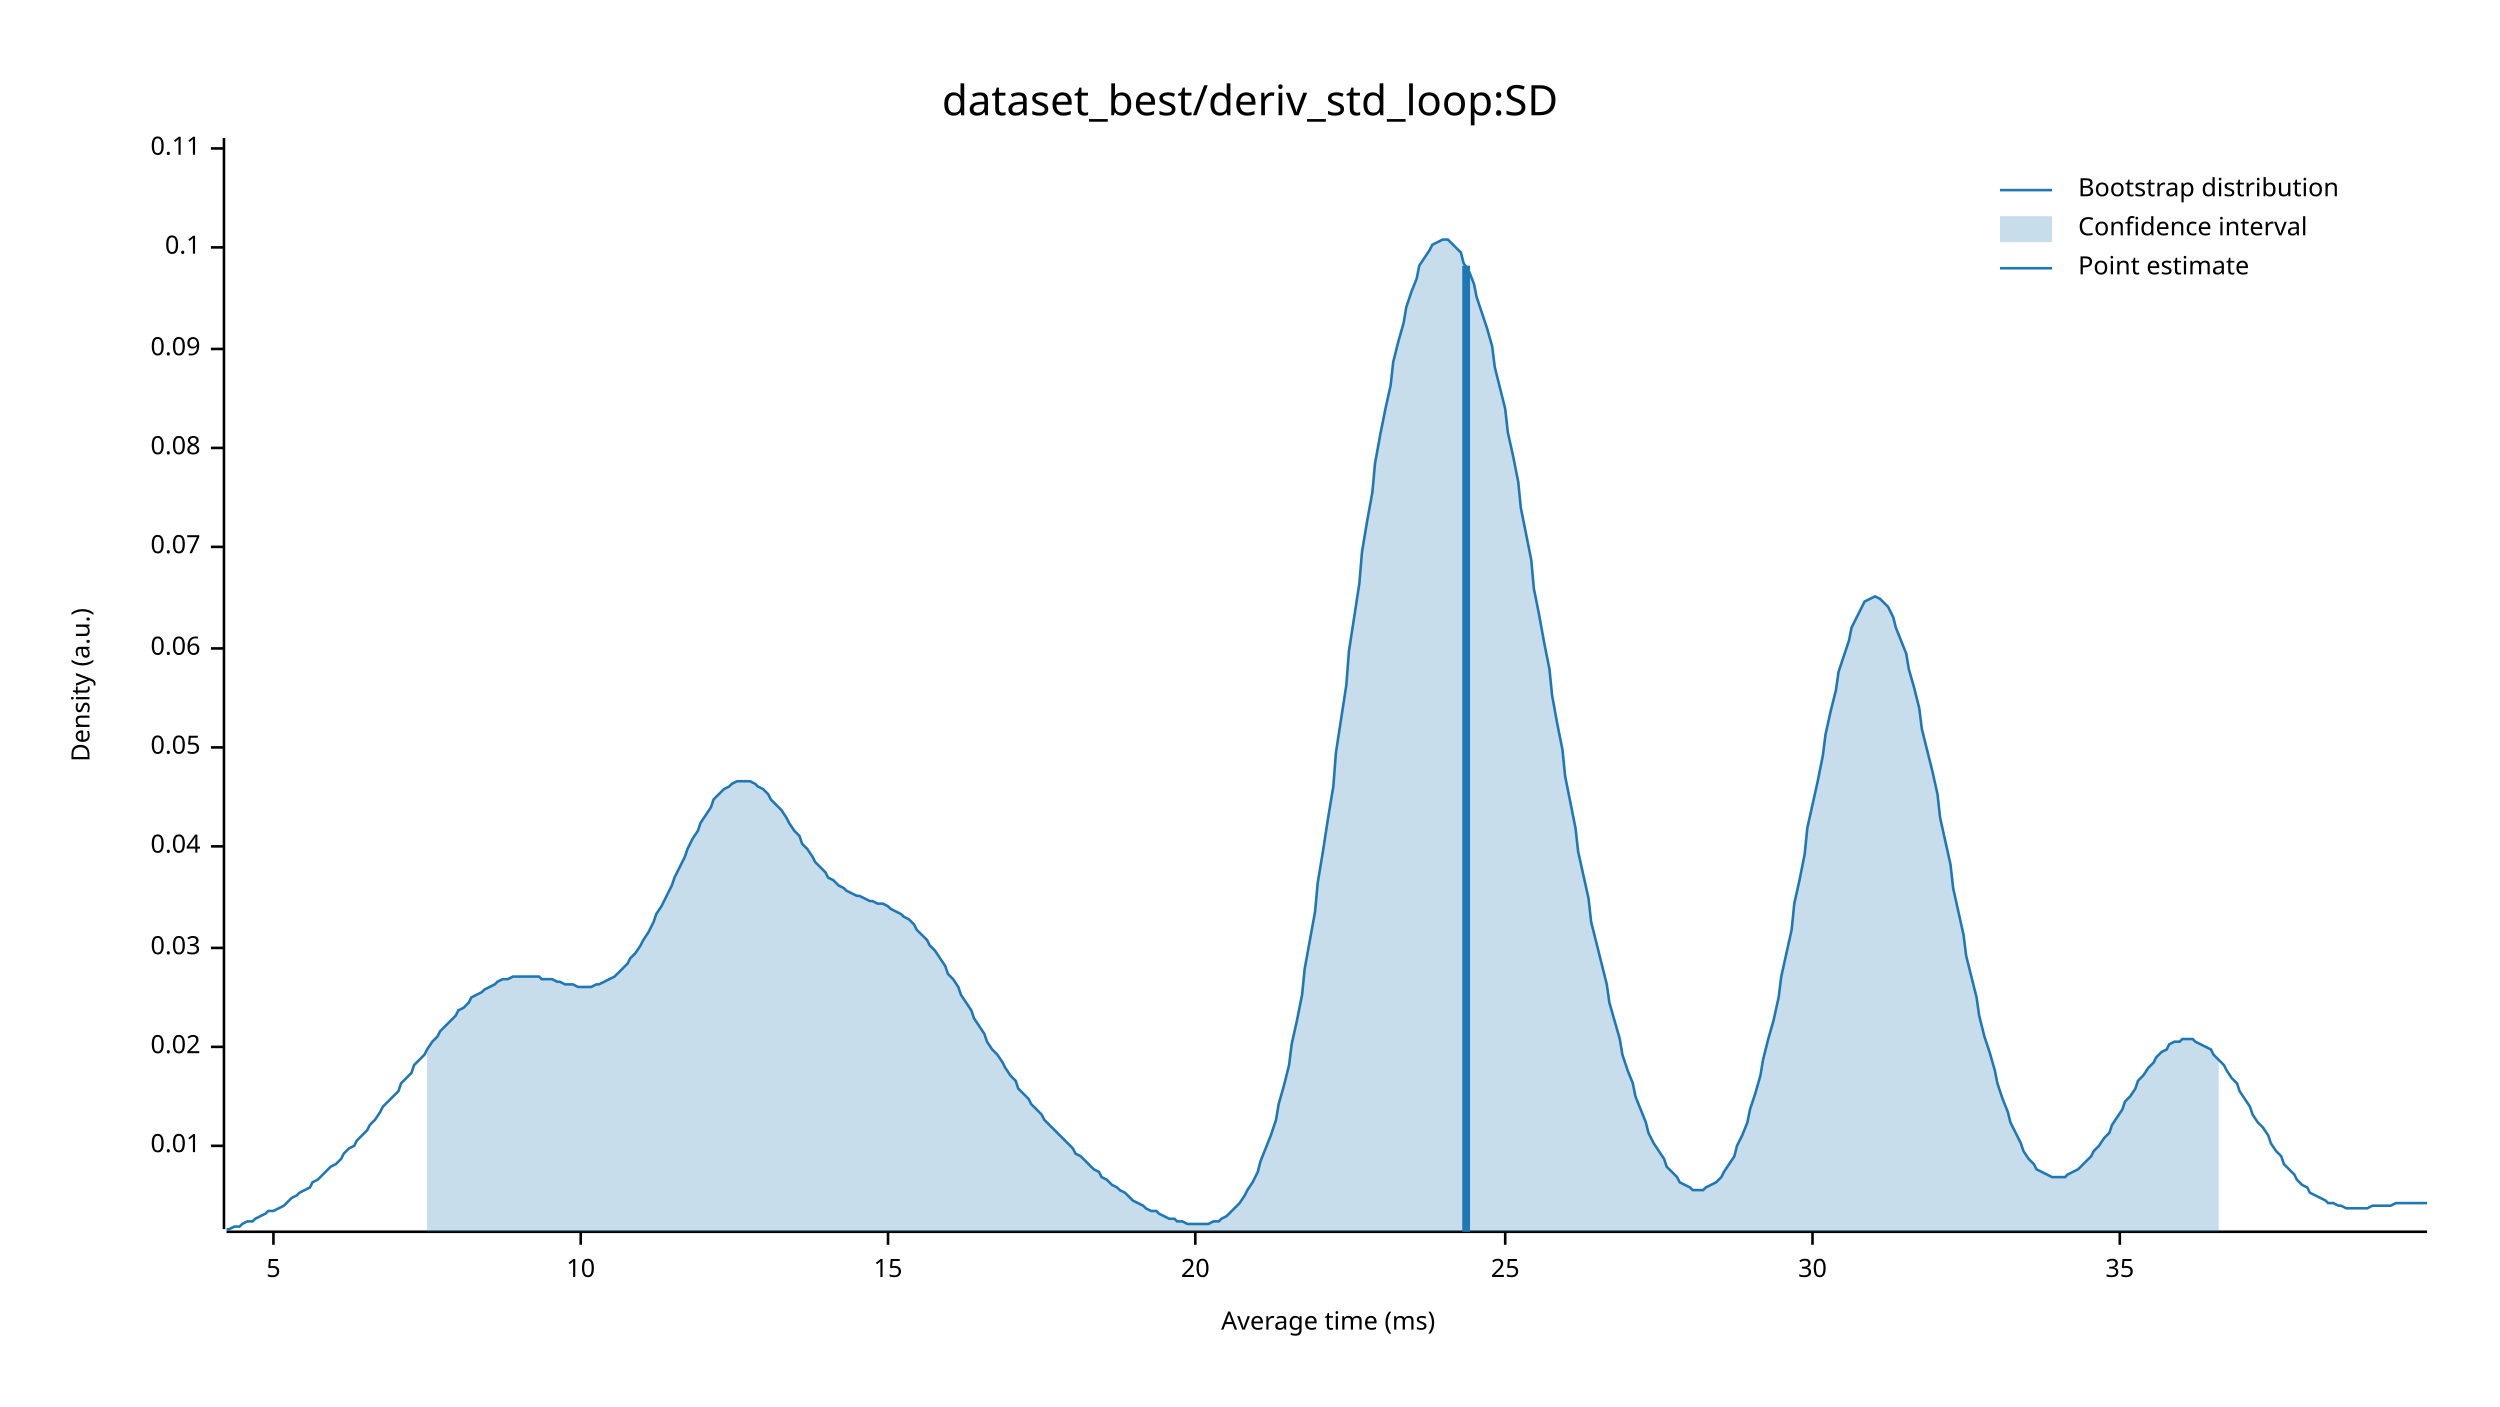
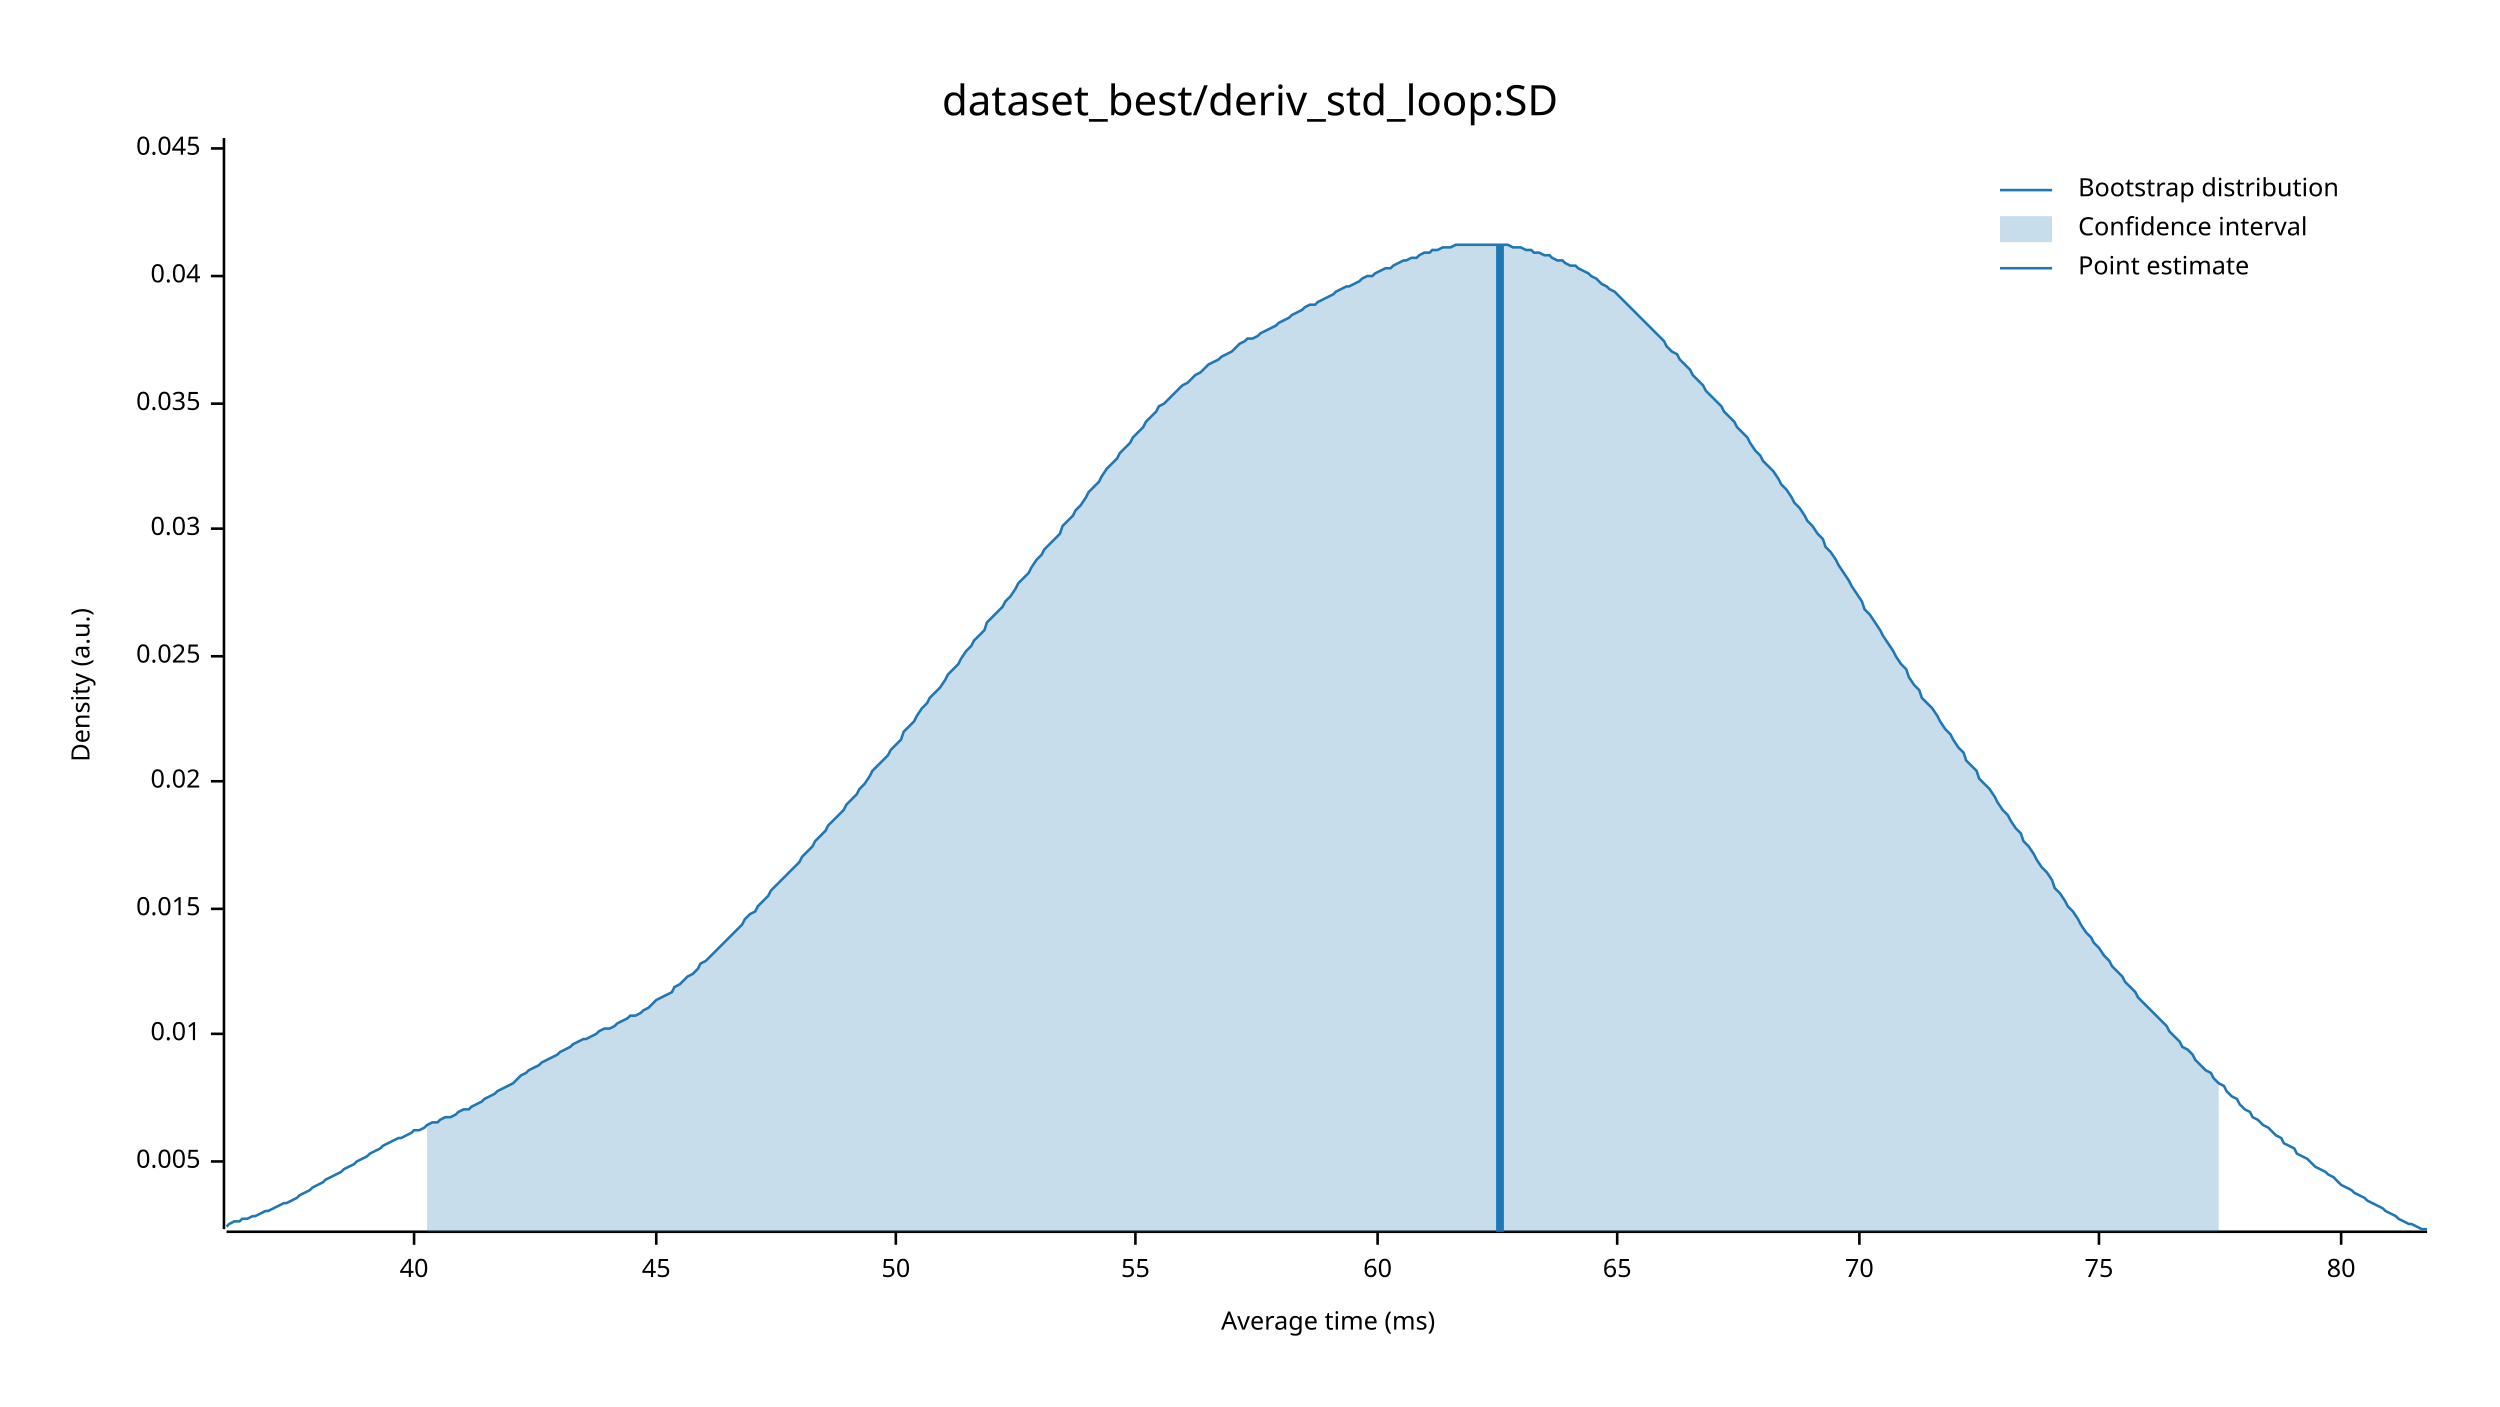
<svg xmlns="http://www.w3.org/2000/svg" width="960" height="540" viewBox="0 0 960 540">
  <text x="480" y="32" dy="0.76em" text-anchor="middle" font-family="sans-serif" font-size="16.129" opacity="1" fill="#000000">
dataset_best/deriv_std_loop:SD
</text>
  <text x="27" y="263" dy="0.76em" text-anchor="middle" font-family="sans-serif" font-size="9.677" opacity="1" fill="#000000" transform="rotate(270, 27, 263)">
Density (a.u.)
</text>
  <text x="510" y="513" dy="-0.5ex" text-anchor="middle" font-family="sans-serif" font-size="9.677" opacity="1" fill="#000000">
Average time (ms)
</text>
  <polyline fill="none" opacity="1" stroke="#000000" stroke-width="1" points="86,53 86,472 " />
-   <text x="77" y="440" dy="0.5ex" text-anchor="end" font-family="sans-serif" font-size="9.677" opacity="1" fill="#000000">
+   <text x="77" y="446" dy="0.5ex" text-anchor="end" font-family="sans-serif" font-size="9.677" opacity="1" fill="#000000">
+ 0.005
+ </text>
+   <polyline fill="none" opacity="1" stroke="#000000" stroke-width="1" points="81,446 86,446 " />
+   <text x="77" y="397" dy="0.5ex" text-anchor="end" font-family="sans-serif" font-size="9.677" opacity="1" fill="#000000">
0.01
</text>
-   <polyline fill="none" opacity="1" stroke="#000000" stroke-width="1" points="81,440 86,440 " />
-   <text x="77" y="402" dy="0.5ex" text-anchor="end" font-family="sans-serif" font-size="9.677" opacity="1" fill="#000000">
+   <polyline fill="none" opacity="1" stroke="#000000" stroke-width="1" points="81,397 86,397 " />
+   <text x="77" y="349" dy="0.5ex" text-anchor="end" font-family="sans-serif" font-size="9.677" opacity="1" fill="#000000">
+ 0.015
+ </text>
+   <polyline fill="none" opacity="1" stroke="#000000" stroke-width="1" points="81,349 86,349 " />
+   <text x="77" y="300" dy="0.5ex" text-anchor="end" font-family="sans-serif" font-size="9.677" opacity="1" fill="#000000">
0.02
</text>
-   <polyline fill="none" opacity="1" stroke="#000000" stroke-width="1" points="81,402 86,402 " />
-   <text x="77" y="364" dy="0.5ex" text-anchor="end" font-family="sans-serif" font-size="9.677" opacity="1" fill="#000000">
+   <polyline fill="none" opacity="1" stroke="#000000" stroke-width="1" points="81,300 86,300 " />
+   <text x="77" y="252" dy="0.5ex" text-anchor="end" font-family="sans-serif" font-size="9.677" opacity="1" fill="#000000">
+ 0.025
+ </text>
+   <polyline fill="none" opacity="1" stroke="#000000" stroke-width="1" points="81,252 86,252 " />
+   <text x="77" y="203" dy="0.5ex" text-anchor="end" font-family="sans-serif" font-size="9.677" opacity="1" fill="#000000">
0.03
</text>
-   <polyline fill="none" opacity="1" stroke="#000000" stroke-width="1" points="81,364 86,364 " />
-   <text x="77" y="325" dy="0.5ex" text-anchor="end" font-family="sans-serif" font-size="9.677" opacity="1" fill="#000000">
+   <polyline fill="none" opacity="1" stroke="#000000" stroke-width="1" points="81,203 86,203 " />
+   <text x="77" y="155" dy="0.5ex" text-anchor="end" font-family="sans-serif" font-size="9.677" opacity="1" fill="#000000">
+ 0.035
+ </text>
+   <polyline fill="none" opacity="1" stroke="#000000" stroke-width="1" points="81,155 86,155 " />
+   <text x="77" y="106" dy="0.5ex" text-anchor="end" font-family="sans-serif" font-size="9.677" opacity="1" fill="#000000">
0.04
</text>
-   <polyline fill="none" opacity="1" stroke="#000000" stroke-width="1" points="81,325 86,325 " />
-   <text x="77" y="287" dy="0.5ex" text-anchor="end" font-family="sans-serif" font-size="9.677" opacity="1" fill="#000000">
- 0.05
- </text>
-   <polyline fill="none" opacity="1" stroke="#000000" stroke-width="1" points="81,287 86,287 " />
-   <text x="77" y="249" dy="0.5ex" text-anchor="end" font-family="sans-serif" font-size="9.677" opacity="1" fill="#000000">
- 0.06
- </text>
-   <polyline fill="none" opacity="1" stroke="#000000" stroke-width="1" points="81,249 86,249 " />
-   <text x="77" y="210" dy="0.5ex" text-anchor="end" font-family="sans-serif" font-size="9.677" opacity="1" fill="#000000">
- 0.07
- </text>
-   <polyline fill="none" opacity="1" stroke="#000000" stroke-width="1" points="81,210 86,210 " />
-   <text x="77" y="172" dy="0.5ex" text-anchor="end" font-family="sans-serif" font-size="9.677" opacity="1" fill="#000000">
- 0.08
- </text>
-   <polyline fill="none" opacity="1" stroke="#000000" stroke-width="1" points="81,172 86,172 " />
-   <text x="77" y="134" dy="0.5ex" text-anchor="end" font-family="sans-serif" font-size="9.677" opacity="1" fill="#000000">
- 0.09
- </text>
-   <polyline fill="none" opacity="1" stroke="#000000" stroke-width="1" points="81,134 86,134 " />
-   <text x="77" y="95" dy="0.5ex" text-anchor="end" font-family="sans-serif" font-size="9.677" opacity="1" fill="#000000">
- 0.1
- </text>
-   <polyline fill="none" opacity="1" stroke="#000000" stroke-width="1" points="81,95 86,95 " />
+   <polyline fill="none" opacity="1" stroke="#000000" stroke-width="1" points="81,106 86,106 " />
  <text x="77" y="57" dy="0.5ex" text-anchor="end" font-family="sans-serif" font-size="9.677" opacity="1" fill="#000000">
- 0.11
+ 0.045
</text>
  <polyline fill="none" opacity="1" stroke="#000000" stroke-width="1" points="81,57 86,57 " />
  <polyline fill="none" opacity="1" stroke="#000000" stroke-width="1" points="87,473 932,473 " />
-   <text x="105" y="483" dy="0.76em" text-anchor="middle" font-family="sans-serif" font-size="9.677" opacity="1" fill="#000000">
- 5
+   <text x="159" y="483" dy="0.76em" text-anchor="middle" font-family="sans-serif" font-size="9.677" opacity="1" fill="#000000">
+ 40
</text>
-   <polyline fill="none" opacity="1" stroke="#000000" stroke-width="1" points="105,473 105,478 " />
-   <text x="223" y="483" dy="0.76em" text-anchor="middle" font-family="sans-serif" font-size="9.677" opacity="1" fill="#000000">
- 10
+   <polyline fill="none" opacity="1" stroke="#000000" stroke-width="1" points="159,473 159,478 " />
+   <text x="252" y="483" dy="0.76em" text-anchor="middle" font-family="sans-serif" font-size="9.677" opacity="1" fill="#000000">
+ 45
</text>
-   <polyline fill="none" opacity="1" stroke="#000000" stroke-width="1" points="223,473 223,478 " />
-   <text x="341" y="483" dy="0.76em" text-anchor="middle" font-family="sans-serif" font-size="9.677" opacity="1" fill="#000000">
- 15
+   <polyline fill="none" opacity="1" stroke="#000000" stroke-width="1" points="252,473 252,478 " />
+   <text x="344" y="483" dy="0.76em" text-anchor="middle" font-family="sans-serif" font-size="9.677" opacity="1" fill="#000000">
+ 50
</text>
-   <polyline fill="none" opacity="1" stroke="#000000" stroke-width="1" points="341,473 341,478 " />
-   <text x="459" y="483" dy="0.76em" text-anchor="middle" font-family="sans-serif" font-size="9.677" opacity="1" fill="#000000">
- 20
+   <polyline fill="none" opacity="1" stroke="#000000" stroke-width="1" points="344,473 344,478 " />
+   <text x="436" y="483" dy="0.76em" text-anchor="middle" font-family="sans-serif" font-size="9.677" opacity="1" fill="#000000">
+ 55
</text>
-   <polyline fill="none" opacity="1" stroke="#000000" stroke-width="1" points="459,473 459,478 " />
-   <text x="578" y="483" dy="0.76em" text-anchor="middle" font-family="sans-serif" font-size="9.677" opacity="1" fill="#000000">
- 25
+   <polyline fill="none" opacity="1" stroke="#000000" stroke-width="1" points="436,473 436,478 " />
+   <text x="529" y="483" dy="0.76em" text-anchor="middle" font-family="sans-serif" font-size="9.677" opacity="1" fill="#000000">
+ 60
</text>
-   <polyline fill="none" opacity="1" stroke="#000000" stroke-width="1" points="578,473 578,478 " />
-   <text x="696" y="483" dy="0.76em" text-anchor="middle" font-family="sans-serif" font-size="9.677" opacity="1" fill="#000000">
- 30
+   <polyline fill="none" opacity="1" stroke="#000000" stroke-width="1" points="529,473 529,478 " />
+   <text x="621" y="483" dy="0.76em" text-anchor="middle" font-family="sans-serif" font-size="9.677" opacity="1" fill="#000000">
+ 65
</text>
-   <polyline fill="none" opacity="1" stroke="#000000" stroke-width="1" points="696,473 696,478 " />
-   <text x="814" y="483" dy="0.76em" text-anchor="middle" font-family="sans-serif" font-size="9.677" opacity="1" fill="#000000">
- 35
+   <polyline fill="none" opacity="1" stroke="#000000" stroke-width="1" points="621,473 621,478 " />
+   <text x="714" y="483" dy="0.76em" text-anchor="middle" font-family="sans-serif" font-size="9.677" opacity="1" fill="#000000">
+ 70
</text>
-   <polyline fill="none" opacity="1" stroke="#000000" stroke-width="1" points="814,473 814,478 " />
-   <polyline fill="none" opacity="1" stroke="#1F78B4" stroke-width="1" points="87,472 88,472 90,471 92,471 93,470 95,469 97,469 98,468 100,467 102,466 103,465 105,465 107,464 109,463 110,462 112,460 114,459 115,458 117,457 119,456 120,454 122,453 124,451 125,450 127,448 129,447 131,445 132,443 134,441 136,440 137,438 139,436 141,434 142,432 144,430 146,427 147,425 149,423 151,421 153,419 154,416 156,414 158,412 159,409 161,407 163,405 164,403 166,400 168,398 169,396 171,394 173,392 175,390 176,388 178,387 180,385 181,383 183,382 185,381 186,380 188,379 190,378 191,377 193,376 195,376 197,375 198,375 200,375 202,375 203,375 205,375 207,375 208,376 210,376 212,376 214,377 215,377 217,378 219,378 220,378 222,379 224,379 225,379 227,379 229,378 230,378 232,377 234,376 236,375 237,374 239,372 241,370 242,368 244,366 246,363 247,361 249,358 251,354 252,351 254,348 256,344 258,340 259,337 261,333 263,329 264,326 266,322 268,319 269,316 271,313 273,310 274,307 276,305 278,303 280,302 281,301 283,300 285,300 286,300 288,300 290,301 291,302 293,303 295,305 296,307 298,309 300,311 302,314 303,316 305,319 307,321 308,324 310,326 312,329 313,331 315,333 317,335 318,337 320,338 322,340 324,341 325,342 327,343 329,344 330,344 332,345 334,346 335,346 337,347 339,347 341,348 342,349 344,350 346,351 347,352 349,353 351,355 352,357 354,359 356,361 357,363 359,365 361,368 363,371 364,374 366,376 368,379 369,382 371,385 373,388 374,391 376,394 378,397 379,400 381,403 383,405 385,408 386,410 388,413 390,415 391,418 393,420 395,422 396,424 398,426 400,428 401,430 403,432 405,434 407,436 408,437 410,439 412,441 413,443 415,444 417,446 418,447 420,449 422,450 423,452 425,453 427,455 429,456 430,457 432,458 434,460 435,461 437,462 439,463 440,464 442,465 444,465 445,466 447,467 449,468 451,468 452,469 454,469 456,470 457,470 459,470 461,470 462,470 464,470 466,469 468,469 469,468 471,467 473,465 474,464 476,462 478,459 479,457 481,454 483,450 484,446 486,441 488,436 490,430 491,424 493,417 495,409 496,401 498,392 500,382 501,372 503,361 505,350 506,339 508,327 510,314 512,302 513,289 515,276 517,263 518,250 520,237 522,224 523,212 525,200 527,189 528,178 530,167 532,157 534,148 535,139 537,131 539,124 540,118 542,112 544,107 545,102 547,99 549,96 550,94 552,93 554,92 556,92 557,93 559,95 561,97 562,101 564,104 566,109 567,114 569,120 571,126 573,133 574,141 576,149 578,157 579,166 581,175 583,185 584,195 586,205 588,215 589,226 591,236 593,247 595,257 596,267 598,278 600,288 601,298 603,308 605,318 606,327 608,336 610,345 611,354 613,362 615,370 617,378 618,385 620,392 622,399 623,405 625,411 627,416 628,421 630,426 632,431 633,435 635,439 637,442 639,445 640,448 642,450 644,452 645,454 647,455 649,456 650,457 652,457 654,457 655,456 657,455 659,454 661,452 662,450 664,447 666,444 667,440 669,436 671,431 672,426 674,420 676,413 677,407 679,399 681,392 683,383 684,375 686,366 688,357 689,347 691,338 693,328 694,318 696,309 698,300 700,290 701,282 703,273 705,265 706,258 708,252 710,246 711,241 713,237 715,233 716,231 718,230 720,229 722,230 723,231 725,233 727,237 728,241 730,246 732,251 733,257 735,264 737,272 738,280 740,288 742,296 744,305 745,314 747,323 749,332 750,341 752,350 754,359 755,367 757,375 759,383 760,390 762,398 764,404 766,411 767,416 769,422 771,427 772,431 774,435 776,439 777,442 779,445 781,447 782,449 784,450 786,451 788,452 789,452 791,452 793,452 794,451 796,450 798,449 799,448 801,446 803,444 804,442 806,440 808,437 810,435 811,432 813,429 815,426 816,423 818,421 820,418 821,415 823,413 825,410 827,408 828,406 830,404 832,403 833,401 835,400 837,400 838,399 840,399 842,399 843,400 845,401 847,402 849,403 850,405 852,407 854,409 855,411 857,414 859,416 860,419 862,422 864,425 865,428 867,431 869,433 871,436 872,439 874,442 876,444 877,447 879,449 881,451 882,453 884,455 886,456 887,458 889,459 891,460 893,461 894,462 896,462 898,463 899,463 901,464 903,464 904,464 906,464 908,464 909,464 911,463 913,463 915,463 916,463 918,463 920,462 921,462 923,462 925,462 926,462 928,462 930,462 932,462 " />
-   <polygon opacity="0.25" fill="#1F78B4" points="164,403 166,400 168,398 169,396 171,394 173,392 175,390 176,388 178,387 180,385 181,383 183,382 185,381 186,380 188,379 190,378 191,377 193,376 195,376 197,375 198,375 200,375 202,375 203,375 205,375 207,375 208,376 210,376 212,376 214,377 215,377 217,378 219,378 220,378 222,379 224,379 225,379 227,379 229,378 230,378 232,377 234,376 236,375 237,374 239,372 241,370 242,368 244,366 246,363 247,361 249,358 251,354 252,351 254,348 256,344 258,340 259,337 261,333 263,329 264,326 266,322 268,319 269,316 271,313 273,310 274,307 276,305 278,303 280,302 281,301 283,300 285,300 286,300 288,300 290,301 291,302 293,303 295,305 296,307 298,309 300,311 302,314 303,316 305,319 307,321 308,324 310,326 312,329 313,331 315,333 317,335 318,337 320,338 322,340 324,341 325,342 327,343 329,344 330,344 332,345 334,346 335,346 337,347 339,347 341,348 342,349 344,350 346,351 347,352 349,353 351,355 352,357 354,359 356,361 357,363 359,365 361,368 363,371 364,374 366,376 368,379 369,382 371,385 373,388 374,391 376,394 378,397 379,400 381,403 383,405 385,408 386,410 388,413 390,415 391,418 393,420 395,422 396,424 398,426 400,428 401,430 403,432 405,434 407,436 408,437 410,439 412,441 413,443 415,444 417,446 418,447 420,449 422,450 423,452 425,453 427,455 429,456 430,457 432,458 434,460 435,461 437,462 439,463 440,464 442,465 444,465 445,466 447,467 449,468 451,468 452,469 454,469 456,470 457,470 459,470 461,470 462,470 464,470 466,469 468,469 469,468 471,467 473,465 474,464 476,462 478,459 479,457 481,454 483,450 484,446 486,441 488,436 490,430 491,424 493,417 495,409 496,401 498,392 500,382 501,372 503,361 505,350 506,339 508,327 510,314 512,302 513,289 515,276 517,263 518,250 520,237 522,224 523,212 525,200 527,189 528,178 530,167 532,157 534,148 535,139 537,131 539,124 540,118 542,112 544,107 545,102 547,99 549,96 550,94 552,93 554,92 556,92 557,93 559,95 561,97 562,101 564,104 566,109 567,114 569,120 571,126 573,133 574,141 576,149 578,157 579,166 581,175 583,185 584,195 586,205 588,215 589,226 591,236 593,247 595,257 596,267 598,278 600,288 601,298 603,308 605,318 606,327 608,336 610,345 611,354 613,362 615,370 617,378 618,385 620,392 622,399 623,405 625,411 627,416 628,421 630,426 632,431 633,435 635,439 637,442 639,445 640,448 642,450 644,452 645,454 647,455 649,456 650,457 652,457 654,457 655,456 657,455 659,454 661,452 662,450 664,447 666,444 667,440 669,436 671,431 672,426 674,420 676,413 677,407 679,399 681,392 683,383 684,375 686,366 688,357 689,347 691,338 693,328 694,318 696,309 698,300 700,290 701,282 703,273 705,265 706,258 708,252 710,246 711,241 713,237 715,233 716,231 718,230 720,229 722,230 723,231 725,233 727,237 728,241 730,246 732,251 733,257 735,264 737,272 738,280 740,288 742,296 744,305 745,314 747,323 749,332 750,341 752,350 754,359 755,367 757,375 759,383 760,390 762,398 764,404 766,411 767,416 769,422 771,427 772,431 774,435 776,439 777,442 779,445 781,447 782,449 784,450 786,451 788,452 789,452 791,452 793,452 794,451 796,450 798,449 799,448 801,446 803,444 804,442 806,440 808,437 810,435 811,432 813,429 815,426 816,423 818,421 820,418 821,415 823,413 825,410 827,408 828,406 830,404 832,403 833,401 835,400 837,400 838,399 840,399 842,399 843,400 845,401 847,402 849,403 850,405 852,407 852,473 164,473 " />
-   <polyline fill="none" opacity="1" stroke="#1F78B4" stroke-width="3" points="563,473 563,102 " />
+   <polyline fill="none" opacity="1" stroke="#000000" stroke-width="1" points="714,473 714,478 " />
+   <text x="806" y="483" dy="0.76em" text-anchor="middle" font-family="sans-serif" font-size="9.677" opacity="1" fill="#000000">
+ 75
+ </text>
+   <polyline fill="none" opacity="1" stroke="#000000" stroke-width="1" points="806,473 806,478 " />
+   <text x="899" y="483" dy="0.76em" text-anchor="middle" font-family="sans-serif" font-size="9.677" opacity="1" fill="#000000">
+ 80
+ </text>
+   <polyline fill="none" opacity="1" stroke="#000000" stroke-width="1" points="899,473 899,478 " />
+   <polyline fill="none" opacity="1" stroke="#1F78B4" stroke-width="1" points="87,471 88,470 90,469 92,469 93,468 95,468 97,467 98,467 100,466 102,465 103,465 105,464 107,463 109,462 110,462 112,461 114,460 115,459 117,458 119,457 120,456 122,455 124,454 125,453 127,452 129,451 131,450 132,449 134,448 136,447 137,446 139,445 141,444 142,443 144,442 146,441 147,440 149,439 151,438 153,437 154,437 156,436 158,435 159,434 161,434 163,433 164,432 166,431 168,431 169,430 171,429 173,429 175,428 176,427 178,426 180,426 181,425 183,424 185,423 186,422 188,421 190,420 191,419 193,418 195,417 197,416 198,415 200,413 202,412 203,411 205,410 207,409 208,408 210,407 212,406 214,405 215,404 217,403 219,402 220,401 222,400 224,399 225,399 227,398 229,397 230,396 232,395 234,395 236,394 237,393 239,392 241,391 242,390 244,390 246,389 247,388 249,387 251,385 252,384 254,383 256,382 258,381 259,379 261,378 263,376 264,375 266,374 268,372 269,370 271,369 273,367 274,366 276,364 278,362 280,360 281,359 283,357 285,355 286,353 288,351 290,350 291,348 293,346 295,344 296,342 298,340 300,338 302,336 303,335 305,333 307,331 308,329 310,327 312,325 313,323 315,321 317,319 318,317 320,315 322,313 324,311 325,309 327,307 329,305 330,303 332,301 334,298 335,296 337,294 339,292 341,290 342,288 344,286 346,284 347,281 349,279 351,277 352,275 354,272 356,270 357,268 359,266 361,264 363,261 364,259 366,257 368,255 369,253 371,250 373,248 374,246 376,244 378,242 379,239 381,237 383,235 385,233 386,231 388,229 390,226 391,224 393,222 395,220 396,218 398,215 400,213 401,211 403,209 405,207 407,205 408,202 410,200 412,198 413,196 415,194 417,191 418,189 420,187 422,185 423,183 425,180 427,178 429,176 430,174 432,172 434,170 435,168 437,166 439,164 440,162 442,160 444,158 445,156 447,155 449,153 451,151 452,150 454,148 456,147 457,146 459,144 461,143 462,142 464,140 466,139 468,138 469,137 471,136 473,135 474,134 476,132 478,131 479,130 481,130 483,129 484,128 486,127 488,126 490,125 491,124 493,123 495,122 496,121 498,120 500,119 501,118 503,117 505,117 506,116 508,115 510,114 512,113 513,112 515,111 517,110 518,110 520,109 522,108 523,107 525,106 527,106 528,105 530,104 532,103 534,103 535,102 537,101 539,100 540,100 542,99 544,99 545,98 547,97 549,97 550,96 552,96 554,95 556,95 557,95 559,94 561,94 562,94 564,94 566,94 567,94 569,94 571,94 573,94 574,94 576,94 578,94 579,94 581,95 583,95 584,95 586,96 588,96 589,97 591,97 593,98 595,98 596,99 598,100 600,100 601,101 603,102 605,102 606,103 608,104 610,105 611,106 613,107 615,109 617,110 618,111 620,112 622,114 623,115 625,117 627,119 628,120 630,122 632,124 633,125 635,127 637,129 639,131 640,133 642,135 644,136 645,138 647,140 649,142 650,144 652,146 654,148 655,150 657,152 659,154 661,156 662,158 664,160 666,162 667,164 669,166 671,168 672,170 674,173 676,175 677,177 679,179 681,181 683,184 684,186 686,188 688,191 689,193 691,195 693,198 694,200 696,202 698,205 700,207 701,210 703,212 705,215 706,217 708,220 710,223 711,225 713,228 715,231 716,234 718,236 720,239 722,242 723,244 725,247 727,250 728,252 730,255 732,257 733,260 735,263 737,265 738,268 740,270 742,272 744,275 745,277 747,280 749,282 750,284 752,287 754,289 755,292 757,294 759,296 760,299 762,301 764,303 766,306 767,308 769,311 771,313 772,315 774,318 776,320 777,323 779,325 781,328 782,330 784,333 786,335 788,338 789,341 791,343 793,346 794,348 796,350 798,353 799,355 801,358 803,360 804,362 806,364 808,367 810,369 811,371 813,373 815,375 816,377 818,379 820,381 821,383 823,385 825,387 827,389 828,390 830,392 832,394 833,396 835,398 837,400 838,402 840,403 842,405 843,407 845,409 847,411 849,412 850,414 852,416 854,417 855,419 857,421 859,422 860,424 862,426 864,427 865,429 867,430 869,432 871,433 872,434 874,436 876,437 877,439 879,440 881,441 882,443 884,444 886,445 887,446 889,448 891,449 893,450 894,451 896,452 898,454 899,455 901,456 903,457 904,458 906,459 908,460 909,461 911,462 913,463 915,464 916,465 918,466 920,467 921,468 923,469 925,470 926,470 928,471 930,472 932,472 " />
+   <polygon opacity="0.25" fill="#1F78B4" points="164,432 166,431 168,431 169,430 171,429 173,429 175,428 176,427 178,426 180,426 181,425 183,424 185,423 186,422 188,421 190,420 191,419 193,418 195,417 197,416 198,415 200,413 202,412 203,411 205,410 207,409 208,408 210,407 212,406 214,405 215,404 217,403 219,402 220,401 222,400 224,399 225,399 227,398 229,397 230,396 232,395 234,395 236,394 237,393 239,392 241,391 242,390 244,390 246,389 247,388 249,387 251,385 252,384 254,383 256,382 258,381 259,379 261,378 263,376 264,375 266,374 268,372 269,370 271,369 273,367 274,366 276,364 278,362 280,360 281,359 283,357 285,355 286,353 288,351 290,350 291,348 293,346 295,344 296,342 298,340 300,338 302,336 303,335 305,333 307,331 308,329 310,327 312,325 313,323 315,321 317,319 318,317 320,315 322,313 324,311 325,309 327,307 329,305 330,303 332,301 334,298 335,296 337,294 339,292 341,290 342,288 344,286 346,284 347,281 349,279 351,277 352,275 354,272 356,270 357,268 359,266 361,264 363,261 364,259 366,257 368,255 369,253 371,250 373,248 374,246 376,244 378,242 379,239 381,237 383,235 385,233 386,231 388,229 390,226 391,224 393,222 395,220 396,218 398,215 400,213 401,211 403,209 405,207 407,205 408,202 410,200 412,198 413,196 415,194 417,191 418,189 420,187 422,185 423,183 425,180 427,178 429,176 430,174 432,172 434,170 435,168 437,166 439,164 440,162 442,160 444,158 445,156 447,155 449,153 451,151 452,150 454,148 456,147 457,146 459,144 461,143 462,142 464,140 466,139 468,138 469,137 471,136 473,135 474,134 476,132 478,131 479,130 481,130 483,129 484,128 486,127 488,126 490,125 491,124 493,123 495,122 496,121 498,120 500,119 501,118 503,117 505,117 506,116 508,115 510,114 512,113 513,112 515,111 517,110 518,110 520,109 522,108 523,107 525,106 527,106 528,105 530,104 532,103 534,103 535,102 537,101 539,100 540,100 542,99 544,99 545,98 547,97 549,97 550,96 552,96 554,95 556,95 557,95 559,94 561,94 562,94 564,94 566,94 567,94 569,94 571,94 573,94 574,94 576,94 578,94 579,94 581,95 583,95 584,95 586,96 588,96 589,97 591,97 593,98 595,98 596,99 598,100 600,100 601,101 603,102 605,102 606,103 608,104 610,105 611,106 613,107 615,109 617,110 618,111 620,112 622,114 623,115 625,117 627,119 628,120 630,122 632,124 633,125 635,127 637,129 639,131 640,133 642,135 644,136 645,138 647,140 649,142 650,144 652,146 654,148 655,150 657,152 659,154 661,156 662,158 664,160 666,162 667,164 669,166 671,168 672,170 674,173 676,175 677,177 679,179 681,181 683,184 684,186 686,188 688,191 689,193 691,195 693,198 694,200 696,202 698,205 700,207 701,210 703,212 705,215 706,217 708,220 710,223 711,225 713,228 715,231 716,234 718,236 720,239 722,242 723,244 725,247 727,250 728,252 730,255 732,257 733,260 735,263 737,265 738,268 740,270 742,272 744,275 745,277 747,280 749,282 750,284 752,287 754,289 755,292 757,294 759,296 760,299 762,301 764,303 766,306 767,308 769,311 771,313 772,315 774,318 776,320 777,323 779,325 781,328 782,330 784,333 786,335 788,338 789,341 791,343 793,346 794,348 796,350 798,353 799,355 801,358 803,360 804,362 806,364 808,367 810,369 811,371 813,373 815,375 816,377 818,379 820,381 821,383 823,385 825,387 827,389 828,390 830,392 832,394 833,396 835,398 837,400 838,402 840,403 842,405 843,407 845,409 847,411 849,412 850,414 852,416 852,473 164,473 " />
+   <polyline fill="none" opacity="1" stroke="#1F78B4" stroke-width="3" points="576,473 576,94 " />
  <text x="798" y="68" dy="0.76em" text-anchor="start" font-family="sans-serif" font-size="9.677" opacity="1" fill="#000000">
Bootstrap distribution
</text>
  <text x="798" y="83" dy="0.76em" text-anchor="start" font-family="sans-serif" font-size="9.677" opacity="1" fill="#000000">
Confidence interval
</text>
  <text x="798" y="98" dy="0.76em" text-anchor="start" font-family="sans-serif" font-size="9.677" opacity="1" fill="#000000">
Point estimate
</text>
  <polyline fill="none" opacity="1" stroke="#1F78B4" stroke-width="1" points="768,73 788,73 " />
  <rect x="768" y="83" width="20" height="10" opacity="0.25" fill="#1F78B4" stroke="none" />
  <polyline fill="none" opacity="1" stroke="#1F78B4" stroke-width="1" points="768,103 788,103 " />
</svg>
